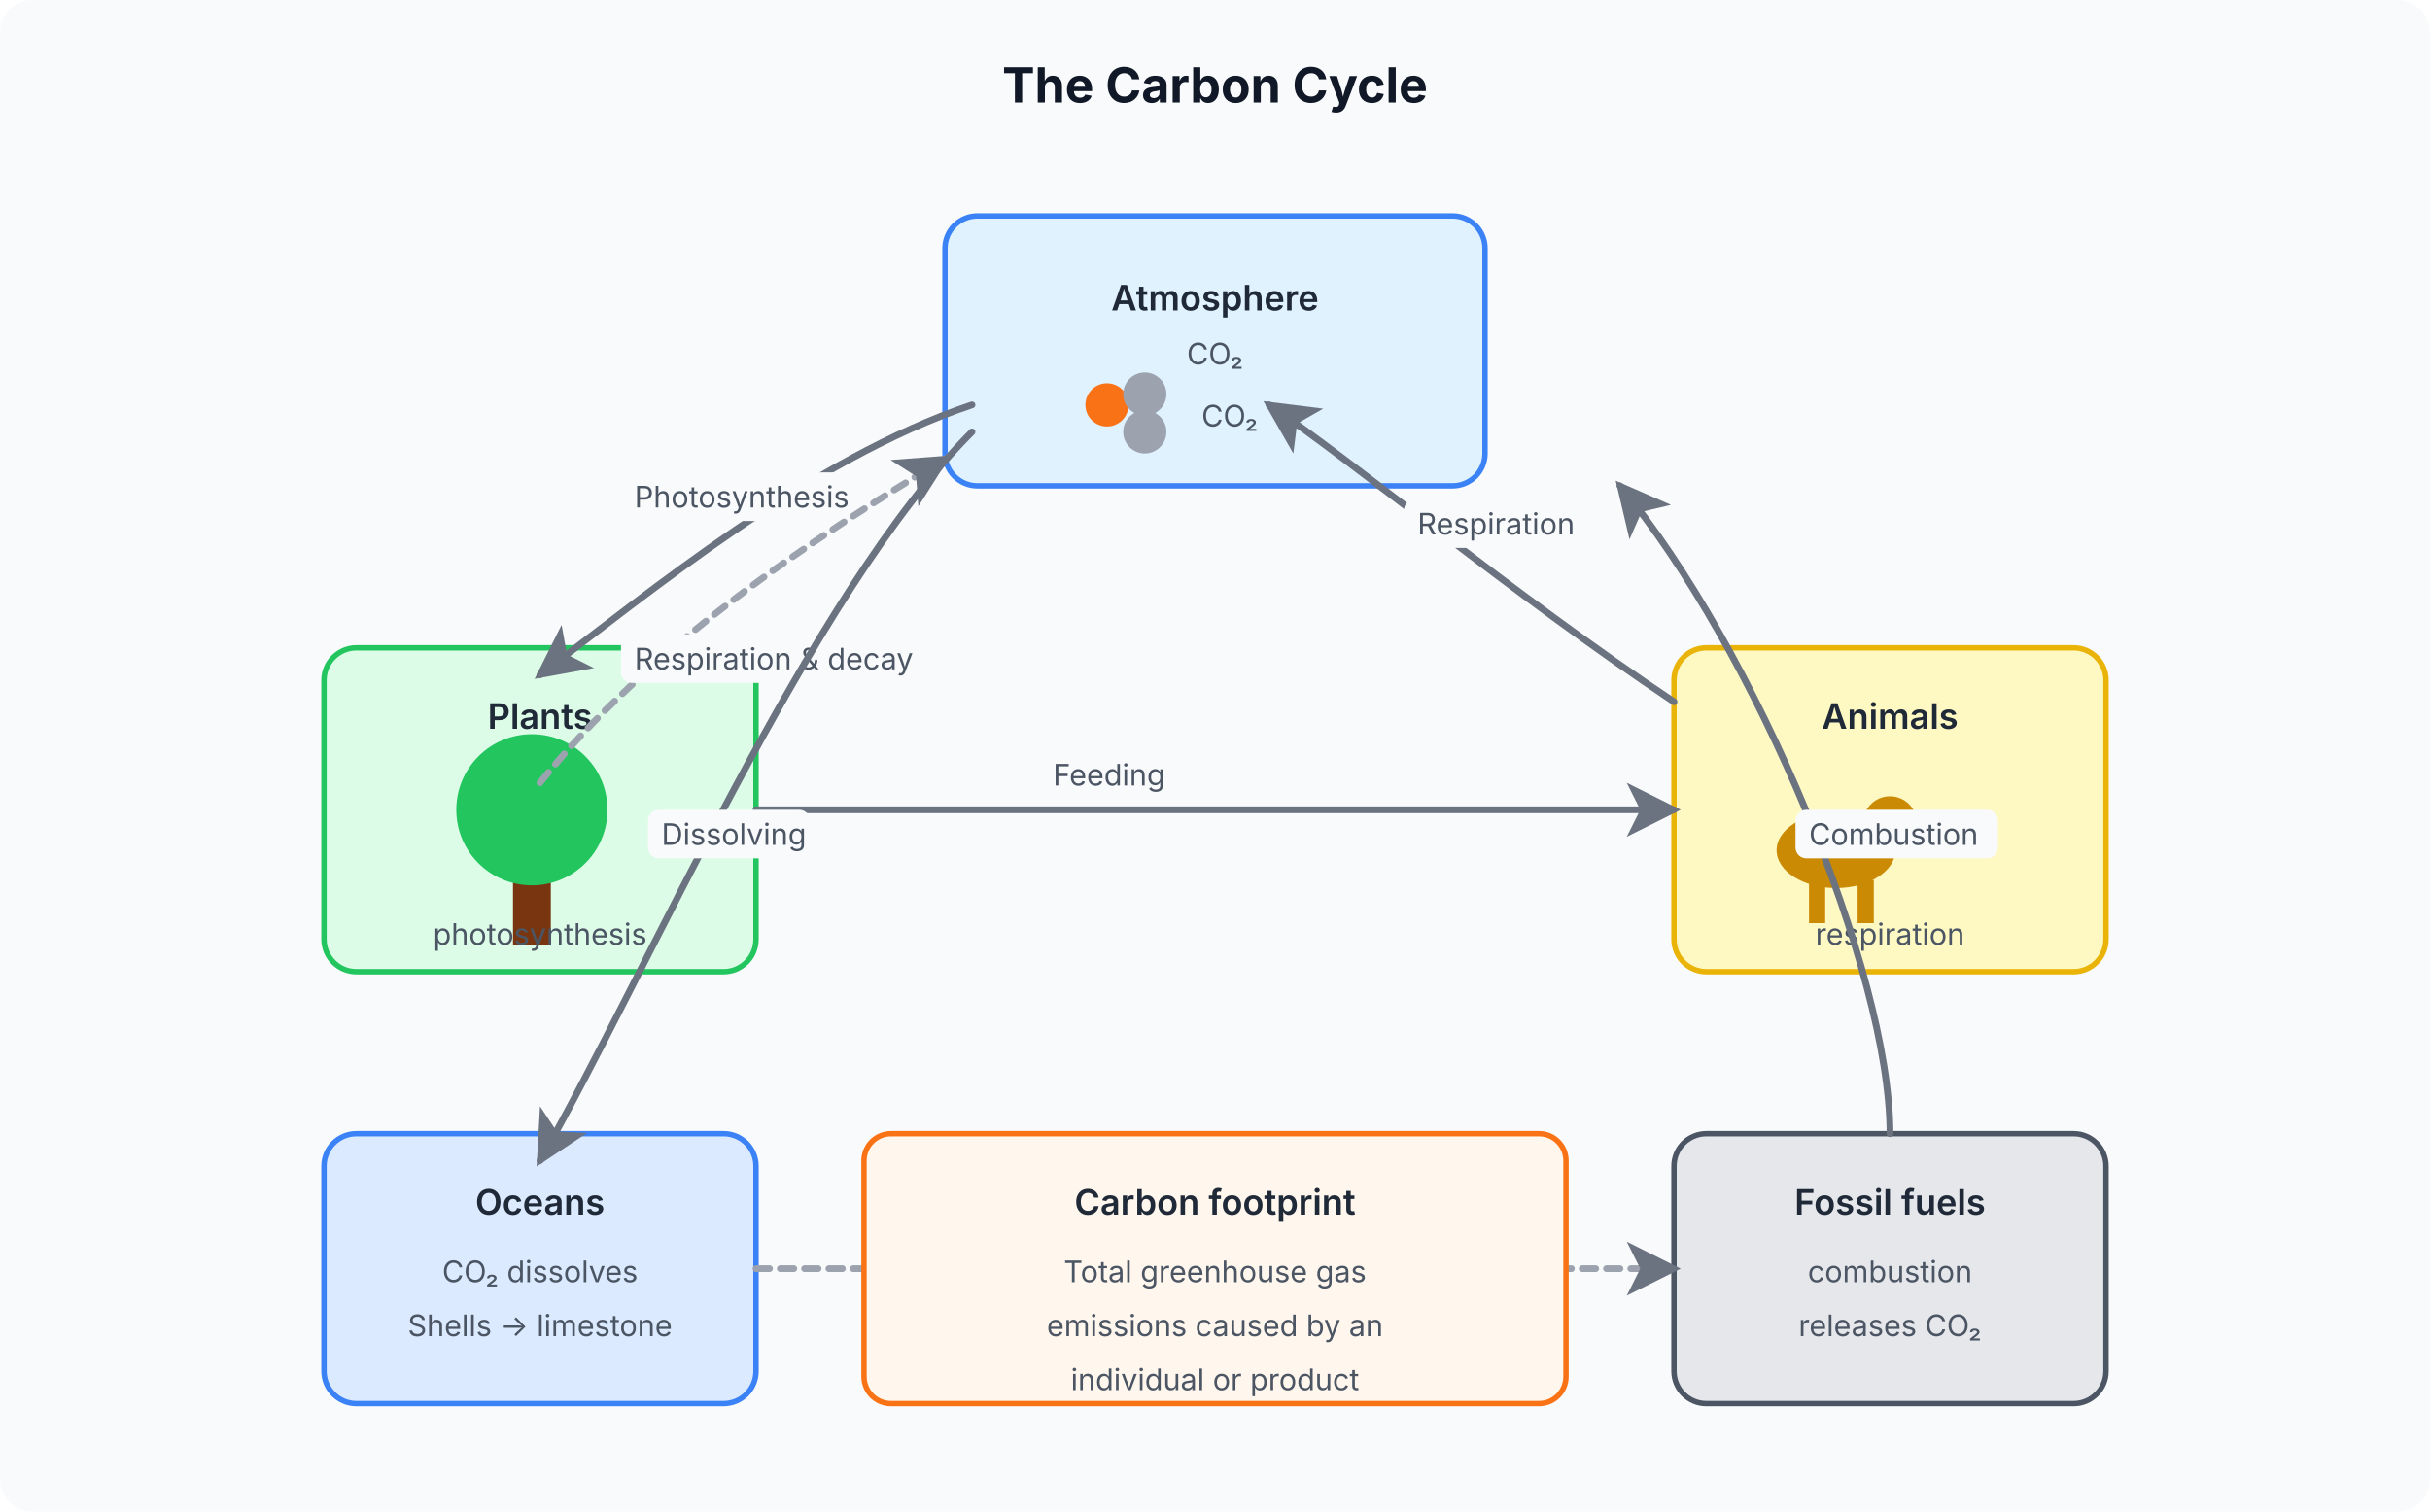
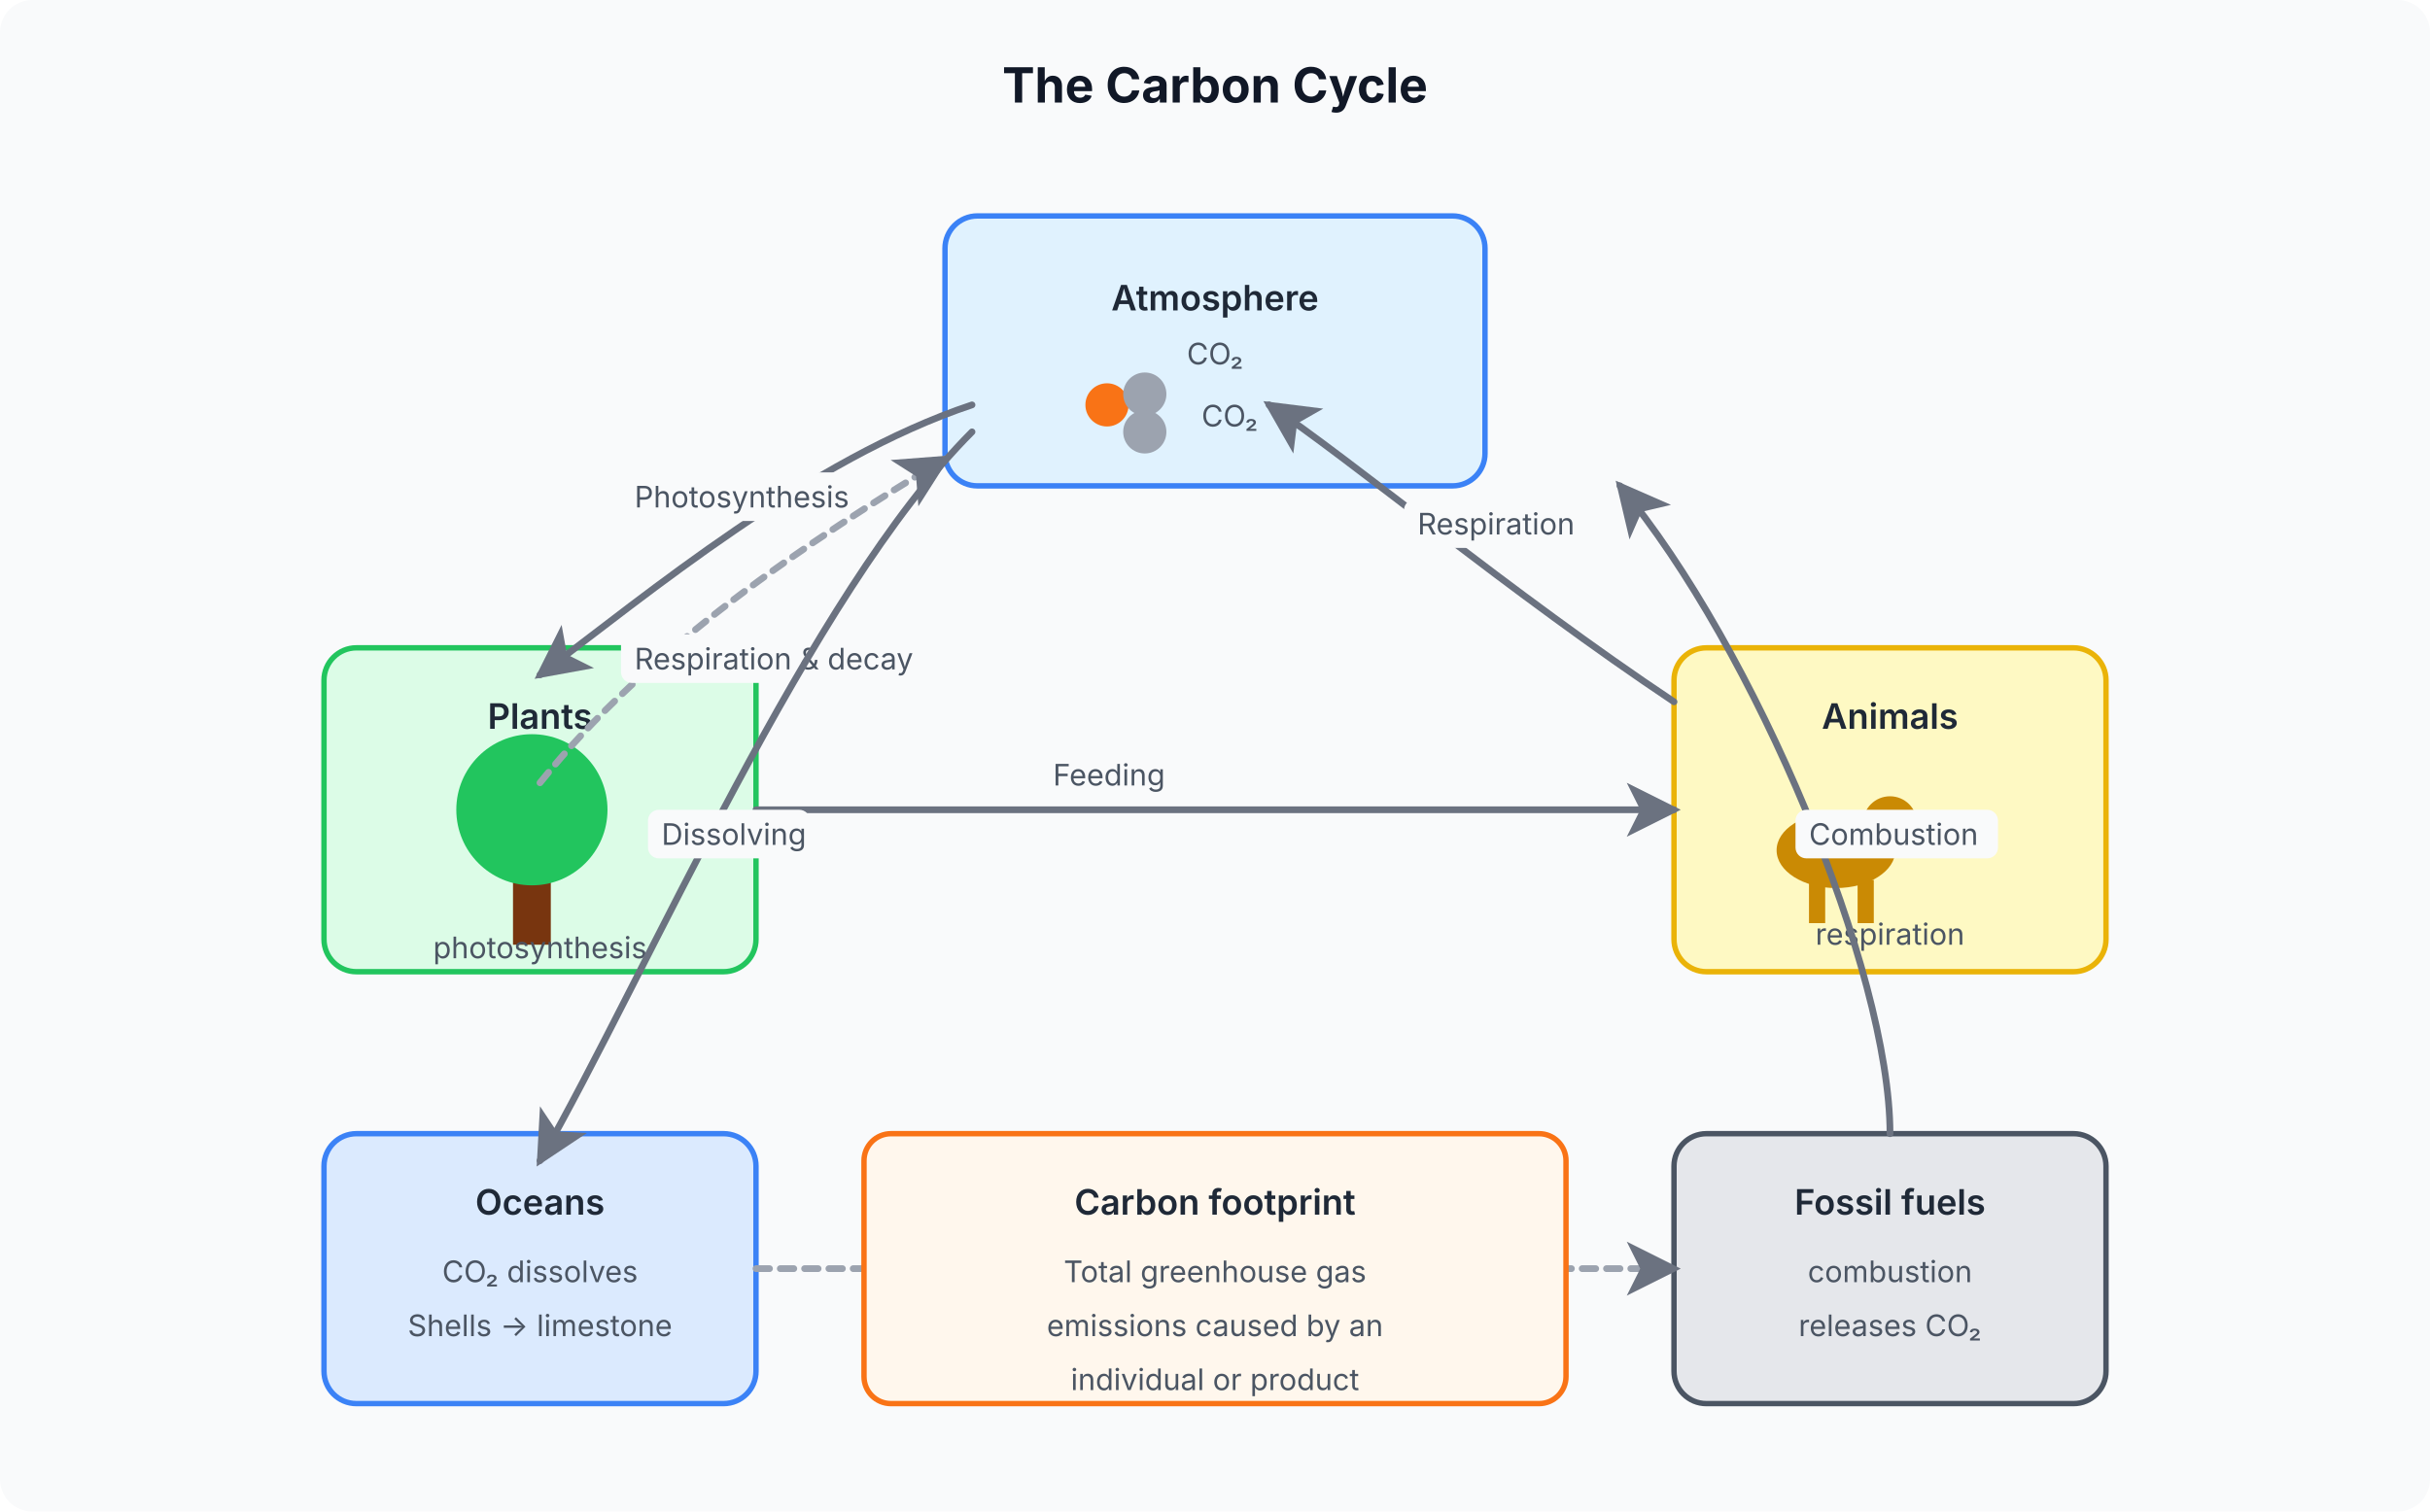
<svg xmlns="http://www.w3.org/2000/svg" viewBox="0 0 900 560" role="img" aria-labelledby="title desc">
  <defs>
    <style>
      .label { font-family: system-ui, -apple-system, BlinkMacSystemFont, sans-serif; font-size: 13px; font-weight: 600; fill: #1f2937; }
      .sublabel { font-family: system-ui, -apple-system, BlinkMacSystemFont, sans-serif; font-size: 11px; fill: #4b5563; }
      .title { font-family: system-ui, -apple-system, BlinkMacSystemFont, sans-serif; font-size: 18px; font-weight: 700; fill: #111827; }
      .line { stroke: #6b7280; stroke-width: 1.5; fill: none; }
      .label-bg { fill: #f9fafb; }
      .arrow { fill: none; stroke-width: 2.5; stroke-linecap: round; stroke-linejoin: round; }
    </style>
    <marker id="arrow-gray" markerWidth="8" markerHeight="8" refX="7" refY="4" orient="auto">
      <path d="M0,0 L8,4 L0,8 L2,4 Z" fill="#6b7280" />
    </marker>
  </defs>
  <rect width="900" height="560" fill="#f9fafb" rx="12" />
  <text x="450" y="38" text-anchor="middle" class="title">The Carbon Cycle</text>
  <rect x="350" y="80" width="200" height="100" rx="12" fill="#e0f2fe" stroke="#3b82f6" stroke-width="2" />
  <text x="450" y="115" text-anchor="middle" class="label">Atmosphere</text>
  <text x="450" y="135" text-anchor="middle" class="sublabel">CO₂</text>
  <g transform="translate(410, 150)">
    <circle cx="0" cy="0" r="8" fill="#f97316" />
    <circle cx="14" cy="-4" r="8" fill="#9ca3af" />
    <circle cx="14" cy="10" r="8" fill="#9ca3af" />
  </g>
  <text x="445" y="158" class="sublabel">CO₂</text>
  <g transform="translate(120, 240)">
    <rect x="0" y="0" width="160" height="120" rx="12" fill="#dcfce7" stroke="#22c55e" stroke-width="2" />
    <text x="80" y="30" text-anchor="middle" class="label">Plants</text>
    <rect x="70" y="70" width="14" height="40" fill="#78350f" />
    <circle cx="77" cy="60" r="28" fill="#22c55e" />
-     <text x="80" y="110" text-anchor="middle" class="sublabel">photosynthesis</text>
+     <text x="80" y="115" text-anchor="middle" class="sublabel">photosynthesis</text>
  </g>
  <g transform="translate(620, 240)">
    <rect x="0" y="0" width="160" height="120" rx="12" fill="#fef9c3" stroke="#eab308" stroke-width="2" />
    <text x="80" y="30" text-anchor="middle" class="label">Animals</text>
    <ellipse cx="60" cy="75" rx="22" ry="14" fill="#ca8a04" />
    <circle cx="80" cy="65" r="10" fill="#ca8a04" />
    <rect x="50" y="86" width="6" height="16" fill="#ca8a04" />
    <rect x="68" y="86" width="6" height="16" fill="#ca8a04" />
    <text x="80" y="110" text-anchor="middle" class="sublabel">respiration</text>
  </g>
  <g transform="translate(120, 420)">
    <rect x="0" y="0" width="160" height="100" rx="12" fill="#dbeafe" stroke="#3b82f6" stroke-width="2" />
    <text x="80" y="30" text-anchor="middle" class="label">Oceans</text>
    <text x="80" y="55" text-anchor="middle" class="sublabel">CO₂ dissolves</text>
    <text x="80" y="75" text-anchor="middle" class="sublabel">Shells → limestone</text>
  </g>
  <g transform="translate(620, 420)">
    <rect x="0" y="0" width="160" height="100" rx="12" fill="#e5e7eb" stroke="#4b5563" stroke-width="2" />
    <text x="80" y="30" text-anchor="middle" class="label">Fossil fuels</text>
    <text x="80" y="55" text-anchor="middle" class="sublabel">combustion</text>
    <text x="80" y="75" text-anchor="middle" class="sublabel">releases CO₂</text>
  </g>
  <path d="M360,150 C300,170 240,220 200,250" class="arrow" stroke="#6b7280" marker-end="url(#arrow-gray)" />
  <rect x="230" y="175" width="90" height="18" rx="4" class="label-bg" />
  <text x="235" y="188" class="sublabel">Photosynthesis</text>
  <path d="M280,300 C380,300 520,300 620,300" class="arrow" stroke="#6b7280" marker-end="url(#arrow-gray)" />
  <rect x="385" y="278" width="60" height="18" rx="4" class="label-bg" />
  <text x="390" y="291" class="sublabel">Feeding</text>
  <path d="M620,260 C560,220 500,170 470,150" class="arrow" stroke="#6b7280" marker-end="url(#arrow-gray)" />
  <rect x="520" y="185" width="70" height="18" rx="4" class="label-bg" />
  <text x="525" y="198" class="sublabel">Respiration</text>
  <path d="M200,290 C240,240 300,200 350,170" class="arrow" stroke="#9ca3af" stroke-dasharray="5,4" marker-end="url(#arrow-gray)" />
-   <rect x="230" y="235" width="90" height="18" rx="4" class="label-bg" />
+   <rect x="230" y="235" width="115" height="18" rx="4" class="label-bg" />
  <text x="235" y="248" class="sublabel">Respiration &amp; decay</text>
  <path d="M360,160 C300,220 240,360 200,430" class="arrow" stroke="#6b7280" marker-end="url(#arrow-gray)" />
  <rect x="240" y="300" width="60" height="18" rx="4" class="label-bg" />
  <text x="245" y="313" class="sublabel">Dissolving</text>
  <path d="M700,420 C700,360 650,240 600,180" class="arrow" stroke="#6b7280" marker-end="url(#arrow-gray)" />
  <rect x="665" y="300" width="75" height="18" rx="4" class="label-bg" />
  <text x="670" y="313" class="sublabel">Combustion</text>
  <path d="M280,470 C420,470 500,470 620,470" class="arrow" stroke="#9ca3af" stroke-dasharray="5,4" marker-end="url(#arrow-gray)" />
  <rect x="410" y="448" width="80" height="18" rx="4" class="label-bg" />
  <text x="415" y="461" class="sublabel">Sedimentation</text>
  <rect x="320" y="420" width="260" height="100" rx="10" fill="#fff7ed" stroke="#f97316" stroke-width="2" />
  <text x="450" y="450" text-anchor="middle" class="label" fill="#c2410c">Carbon footprint</text>
  <text x="450" y="475" text-anchor="middle" class="sublabel" fill="#c2410c">Total greenhouse gas</text>
  <text x="450" y="495" text-anchor="middle" class="sublabel" fill="#c2410c">emissions caused by an</text>
  <text x="450" y="515" text-anchor="middle" class="sublabel" fill="#c2410c">individual or product</text>
</svg>
